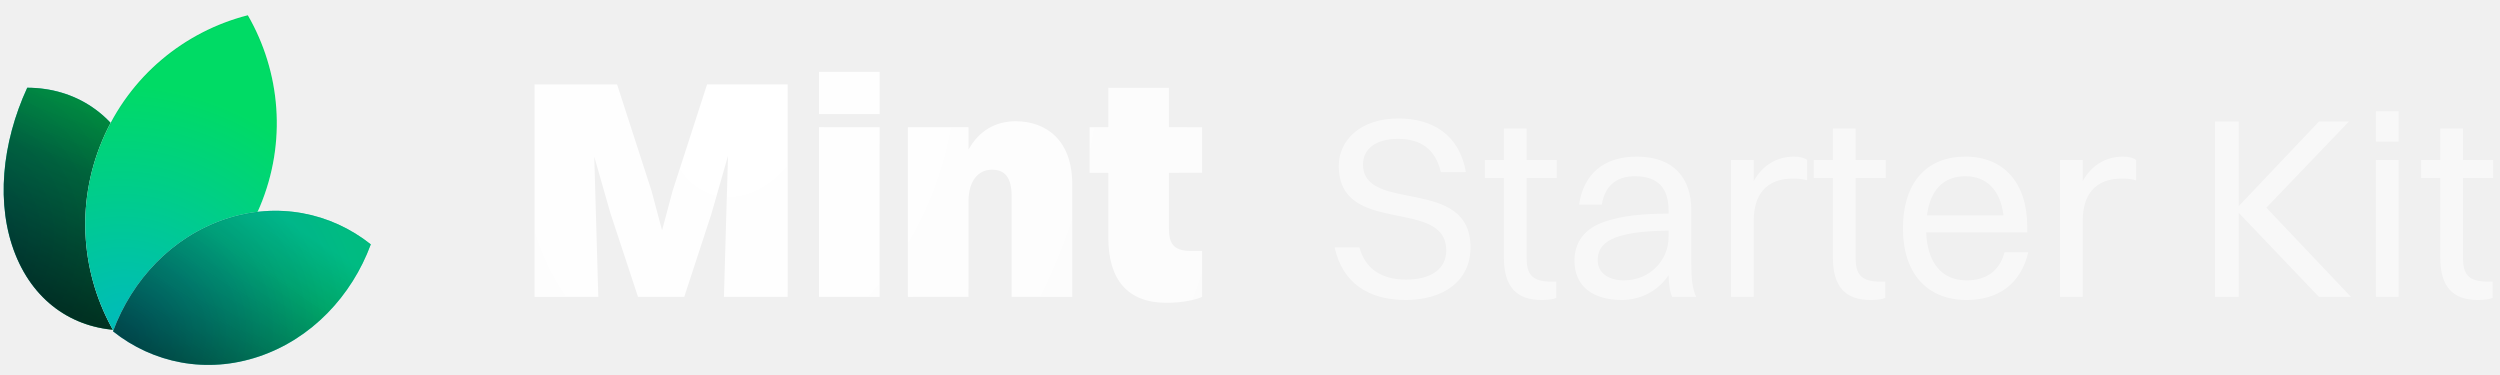
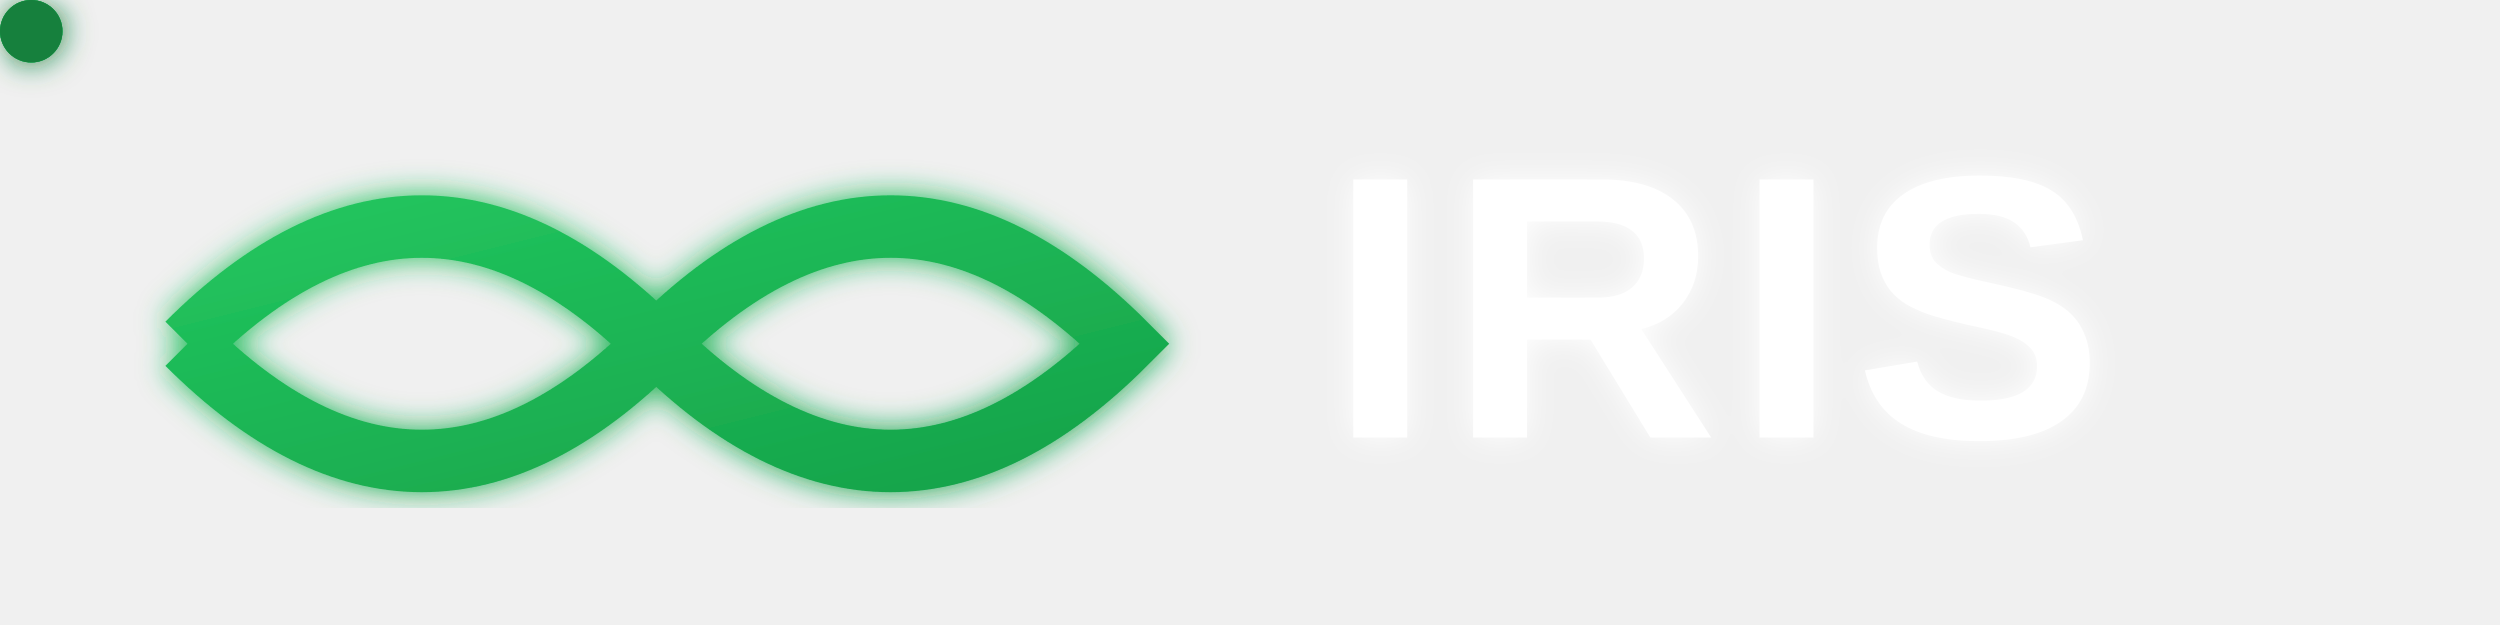
- <svg xmlns="http://www.w3.org/2000/svg" width="160" height="24" viewBox="0 0 160 24" fill="none">
-   <path d="M7.953 21.139C4.896 21.13 2.255 19.458 0.987 16.29C-0.28 13.121 0.109 9.163 1.744 5.615C4.801 5.624 7.442 7.296 8.71 10.465C9.977 13.633 9.588 17.591 7.953 21.139Z" fill="white" />
-   <path d="M7.953 21.139C4.896 21.13 2.255 19.458 0.987 16.29C-0.28 13.121 0.109 9.163 1.744 5.615C4.801 5.624 7.442 7.296 8.71 10.465C9.977 13.633 9.588 17.591 7.953 21.139Z" fill="url(#paint0_radial_115_109)" />
-   <path d="M7.953 21.139C4.896 21.13 2.255 19.458 0.987 16.29C-0.28 13.121 0.109 9.163 1.744 5.615C4.801 5.624 7.442 7.296 8.71 10.465C9.977 13.633 9.588 17.591 7.953 21.139Z" fill="black" fill-opacity="0.5" style="mix-blend-mode:hard-light" />
-   <path d="M7.953 21.139C4.896 21.13 2.255 19.458 0.987 16.29C-0.28 13.121 0.109 9.163 1.744 5.615C4.801 5.624 7.442 7.296 8.71 10.465C9.977 13.633 9.588 17.591 7.953 21.139Z" fill="url(#paint1_linear_115_109)" fill-opacity="0.5" style="mix-blend-mode:hard-light" />
-   <path d="M7.935 21.111C4.897 21.096 2.274 19.431 1.013 16.279C-0.248 13.124 0.136 9.182 1.762 5.643C4.8 5.659 7.423 7.324 8.684 10.476C9.945 13.63 9.561 17.572 7.935 21.111Z" stroke="url(#paint2_linear_115_109)" stroke-opacity="0.05" stroke-width="0.056" />
-   <path d="M7.31 21.257C11.354 20.221 14.884 17.375 16.628 13.236C18.373 9.097 17.945 4.587 15.86 0.976C11.816 2.012 8.287 4.858 6.542 8.998C4.797 13.137 5.225 17.646 7.31 21.257Z" fill="white" />
-   <path d="M7.31 21.257C11.354 20.221 14.884 17.375 16.628 13.236C18.373 9.097 17.945 4.587 15.86 0.976C11.816 2.012 8.287 4.858 6.542 8.998C4.797 13.137 5.225 17.646 7.31 21.257Z" fill="url(#paint3_radial_115_109)" />
-   <path d="M16.602 13.225C14.864 17.349 11.351 20.187 7.324 21.225C5.253 17.624 4.829 13.132 6.568 9.009C8.306 4.885 11.819 2.047 15.846 1.009C17.918 4.61 18.341 9.101 16.602 13.225Z" stroke="url(#paint4_linear_115_109)" stroke-opacity="0.05" stroke-width="0.056" />
-   <path d="M7.234 21.207C9.789 23.237 13.21 23.951 16.577 22.814C19.944 21.677 22.506 18.945 23.73 15.638C21.175 13.608 17.754 12.894 14.387 14.031C11.02 15.168 8.458 17.901 7.234 21.207Z" fill="white" />
-   <path d="M7.234 21.207C9.789 23.237 13.21 23.951 16.577 22.814C19.944 21.677 22.506 18.945 23.73 15.638C21.175 13.608 17.754 12.894 14.387 14.031C11.02 15.168 8.458 17.901 7.234 21.207Z" fill="url(#paint5_radial_115_109)" />
-   <path d="M7.234 21.207C9.789 23.237 13.21 23.951 16.577 22.814C19.944 21.677 22.506 18.945 23.73 15.638C21.175 13.608 17.754 12.894 14.387 14.031C11.02 15.168 8.458 17.901 7.234 21.207Z" fill="black" fill-opacity="0.2" style="mix-blend-mode:hard-light" />
-   <path d="M7.234 21.207C9.789 23.237 13.21 23.951 16.577 22.814C19.944 21.677 22.506 18.945 23.73 15.638C21.175 13.608 17.754 12.894 14.387 14.031C11.02 15.168 8.458 17.901 7.234 21.207Z" fill="url(#paint6_linear_115_109)" fill-opacity="0.5" style="mix-blend-mode:hard-light" />
-   <path d="M16.568 22.787C13.218 23.918 9.814 23.212 7.267 21.198C8.492 17.907 11.044 15.189 14.396 14.058C17.747 12.927 21.15 13.633 23.697 15.648C22.472 18.938 19.92 21.656 16.568 22.787Z" stroke="url(#paint7_linear_115_109)" stroke-opacity="0.05" stroke-width="0.056" />
-   <path d="M34.212 19V5.4H39.492L41.692 12.2L42.372 14.74L43.052 12.2L45.252 5.4H50.412V19H46.332L46.592 9.98L45.532 13.68L43.792 19H40.832L39.052 13.6L38.032 10.02L38.292 19H34.212ZM52.416 7.3V4.6H56.295V7.3H52.416ZM52.416 19V8.14H56.295V19H52.416ZM58.104 19V8.14H61.984V9.58C62.664 8.34 63.744 7.76 65.004 7.76C66.964 7.76 68.624 8.98 68.624 11.78V19H64.744V12.56C64.744 11.34 64.304 10.86 63.484 10.86C62.604 10.86 61.984 11.58 61.984 12.88V19H58.104ZM70.933 15.22V11.06H69.733V8.14H70.933V5.62H74.813V8.14H76.933V11.06H74.813V14.6C74.813 15.5 75.033 16.06 76.213 16.06H76.933V19C76.493 19.2 75.673 19.38 74.653 19.38C72.153 19.38 70.933 17.88 70.933 15.22Z" fill="url(#paint8_radial_115_109)" />
-   <path d="M87.232 10.519C87.232 13.687 94.112 11.229 94.112 15.832C94.112 17.994 92.364 19.198 89.971 19.198C87.562 19.198 85.912 18.093 85.417 15.832H87.001C87.364 17.169 88.371 17.895 89.987 17.895C91.671 17.895 92.561 17.152 92.561 16.03C92.561 12.598 85.681 15.155 85.681 10.618C85.681 9.001 87.034 7.582 89.509 7.582C91.671 7.582 93.403 8.621 93.816 11.014H92.215C91.868 9.529 90.912 8.886 89.476 8.886C88.057 8.886 87.232 9.529 87.232 10.519ZM96.25 16.476V11.393H95.029V10.239H96.25V8.226H97.702V10.239H99.632V11.393H97.702V16.476C97.702 17.532 98.015 18.026 99.302 18.026H99.599V19.066C99.434 19.148 99.071 19.198 98.659 19.198C97.025 19.198 96.25 18.323 96.25 16.476ZM102.516 13.093H101.064C101.345 11.162 102.615 10.024 104.76 10.024C107.103 10.024 108.242 11.393 108.242 13.44V16.888C108.242 17.895 108.324 18.521 108.555 19H107.021C106.856 18.654 106.806 18.142 106.79 17.614C106.047 18.72 104.859 19.198 103.803 19.198C101.988 19.198 100.767 18.357 100.767 16.69C100.767 15.486 101.427 14.611 102.714 14.182C103.902 13.786 105.107 13.687 106.79 13.671V13.473C106.79 12.053 106.13 11.278 104.628 11.278C103.374 11.278 102.698 11.971 102.516 13.093ZM102.252 16.657C102.252 17.465 102.929 17.944 103.952 17.944C105.569 17.944 106.79 16.674 106.79 15.172V14.759C103.061 14.793 102.252 15.585 102.252 16.657ZM110.787 19V10.239H112.239V11.591C112.833 10.519 113.774 10.024 114.83 10.024C115.176 10.024 115.49 10.107 115.655 10.239V11.542C115.407 11.46 115.094 11.427 114.747 11.427C112.998 11.427 112.239 12.515 112.239 14.1V19H110.787ZM117.305 16.476V11.393H116.084V10.239H117.305V8.226H118.757V10.239H120.688V11.393H118.757V16.476C118.757 17.532 119.071 18.026 120.358 18.026H120.655V19.066C120.49 19.148 120.127 19.198 119.714 19.198C118.081 19.198 117.305 18.323 117.305 16.476ZM129.809 16.145C129.33 18.192 127.862 19.198 125.865 19.198C123.324 19.198 121.79 17.482 121.79 14.627C121.79 11.658 123.324 10.024 125.783 10.024C128.258 10.024 129.743 11.723 129.743 14.512V14.875H123.275C123.357 16.838 124.281 17.944 125.865 17.944C127.103 17.944 127.977 17.35 128.291 16.145H129.809ZM125.783 11.278C124.38 11.278 123.539 12.152 123.324 13.786H128.225C128.027 12.169 127.152 11.278 125.783 11.278ZM131.843 19V10.239H133.295V11.591C133.889 10.519 134.829 10.024 135.885 10.024C136.232 10.024 136.545 10.107 136.71 10.239V11.542C136.463 11.46 136.149 11.427 135.803 11.427C134.054 11.427 133.295 12.515 133.295 14.1V19H131.843ZM141.763 19V7.78H143.281V13.192L148.413 7.78H150.327L145.047 13.291L150.459 19H148.413L143.281 13.621V19H141.763ZM152.06 9.067V7.12H153.512V9.067H152.06ZM152.06 19V10.239H153.512V19H152.06ZM156.178 16.476V11.393H154.957V10.239H156.178V8.226H157.63V10.239H159.56V11.393H157.63V16.476C157.63 17.532 157.943 18.026 159.23 18.026H159.527V19.066C159.362 19.148 158.999 19.198 158.587 19.198C156.953 19.198 156.178 18.323 156.178 16.476Z" fill="white" fill-opacity="0.55" />
+ <svg xmlns="http://www.w3.org/2000/svg" width="160" height="40" viewBox="0 0 160 40">
  <defs>
-     <radialGradient id="paint0_radial_115_109" cx="0" cy="0" r="1" gradientUnits="userSpaceOnUse" gradientTransform="translate(-3.00503 15.023) rotate(-10.029) scale(17.9572 17.784)">
-       <stop stop-color="#00B0BB" />
-       <stop offset="1" stop-color="#00DB65" />
-     </radialGradient>
-     <linearGradient id="paint1_linear_115_109" x1="7.39" y1="4.813" x2="1.63" y2="18.689" gradientUnits="userSpaceOnUse">
-       <stop stop-color="#18E299" />
-       <stop offset="1" />
+     <linearGradient id="loopGradient" x1="0%" y1="0%" x2="100%" y2="100%">
+       <stop offset="0%" style="stop-color:rgb(34, 197, 94);stop-opacity:1">
+         <animate attributeName="stop-color" values="rgb(34, 197, 94);rgb(22, 163, 74);rgb(34, 197, 94)" dur="3s" repeatCount="indefinite" />
+       </stop>
+       <stop offset="100%" style="stop-color:rgb(22, 163, 74);stop-opacity:1">
+         <animate attributeName="stop-color" values="rgb(22, 163, 74);rgb(21, 128, 61);rgb(22, 163, 74)" dur="3s" repeatCount="indefinite" />
+       </stop>
    </linearGradient>
-     <linearGradient id="paint2_linear_115_109" x1="7.948" y1="8.016" x2="1.761" y2="18.746" gradientUnits="userSpaceOnUse">
-       <stop />
-       <stop offset="1" stop-opacity="0" />
-     </linearGradient>
-     <radialGradient id="paint3_radial_115_109" cx="0" cy="0" r="1" gradientUnits="userSpaceOnUse" gradientTransform="translate(8.11404 20.8822) rotate(-75.7542) scale(21.6246 23.7772)">
-       <stop stop-color="#00BBBB" />
-       <stop offset="0.713" stop-color="#00DB65" />
-     </radialGradient>
-     <linearGradient id="paint4_linear_115_109" x1="7.602" y1="5.871" x2="15.556" y2="16.372" gradientUnits="userSpaceOnUse">
-       <stop />
-       <stop offset="1" stop-opacity="0" />
-     </linearGradient>
-     <radialGradient id="paint5_radial_115_109" cx="0" cy="0" r="1" gradientUnits="userSpaceOnUse" gradientTransform="translate(7.84537 21.5181) rotate(-20.3525) scale(18.5603 17.32)">
-       <stop stop-color="#00B0BB" />
-       <stop offset="1" stop-color="#00DB65" />
-     </radialGradient>
-     <linearGradient id="paint6_linear_115_109" x1="16.808" y1="13.007" x2="10.041" y2="22.994" gradientUnits="userSpaceOnUse">
-       <stop stop-color="#00B1BC" />
-       <stop offset="1" />
-     </linearGradient>
-     <linearGradient id="paint7_linear_115_109" x1="16.808" y1="13.007" x2="14.169" y2="23.841" gradientUnits="userSpaceOnUse">
-       <stop />
-       <stop offset="1" stop-opacity="0" />
-     </linearGradient>
-     <radialGradient id="paint8_radial_115_109" cx="0" cy="0" r="1" gradientUnits="userSpaceOnUse" gradientTransform="translate(47.2781 7) rotate(19.0047) scale(67.5582 85.7506)">
-       <stop stop-color="white" />
-       <stop offset="1" stop-color="white" stop-opacity="0.5" />
-     </radialGradient>
+     <filter id="glow">
+       <feGaussianBlur stdDeviation="1" result="coloredBlur" />
+       <feMerge>
+         <feMergeNode in="coloredBlur" />
+         <feMergeNode in="SourceGraphic" />
+       </feMerge>
+     </filter>
+     <path id="motionPath" d="M10,20 C20,10 30,10 40,20 C50,30 60,30 70,20 C60,10 50,10 40,20 C30,30 20,30 10,20" fill="none" />
  </defs>
+   <g transform="translate(2, 2)" filter="url(#glow)">
+     <path d="M10,20 C20,10 30,10 40,20 C50,30 60,30 70,20 C60,10 50,10 40,20 C30,30 20,30 10,20" fill="none" stroke="url(#loopGradient)" stroke-width="4">
+       <animate attributeName="stroke-dasharray" values="0,1000;200,0" dur="3s" repeatCount="indefinite" />
+     </path>
+     <circle r="2" fill="rgb(34, 197, 94)">
+       <animateMotion dur="3s" repeatCount="indefinite">
+         <mpath href="#motionPath" />
+       </animateMotion>
+     </circle>
+     <circle r="2" fill="rgb(22, 163, 74)">
+       <animateMotion dur="3s" repeatCount="indefinite" begin="1s">
+         <mpath href="#motionPath" />
+       </animateMotion>
+     </circle>
+     <circle r="2" fill="rgb(21, 128, 61)">
+       <animateMotion dur="3s" repeatCount="indefinite" begin="2s">
+         <mpath href="#motionPath" />
+       </animateMotion>
+     </circle>
+   </g>
+   <text x="85" y="28" font-family="Arial, sans-serif" font-size="24" font-weight="bold" fill="white" filter="url(#glow)">
+     <tspan style="letter-spacing: 1px;">IRIS</tspan>
+   </text>
</svg>
